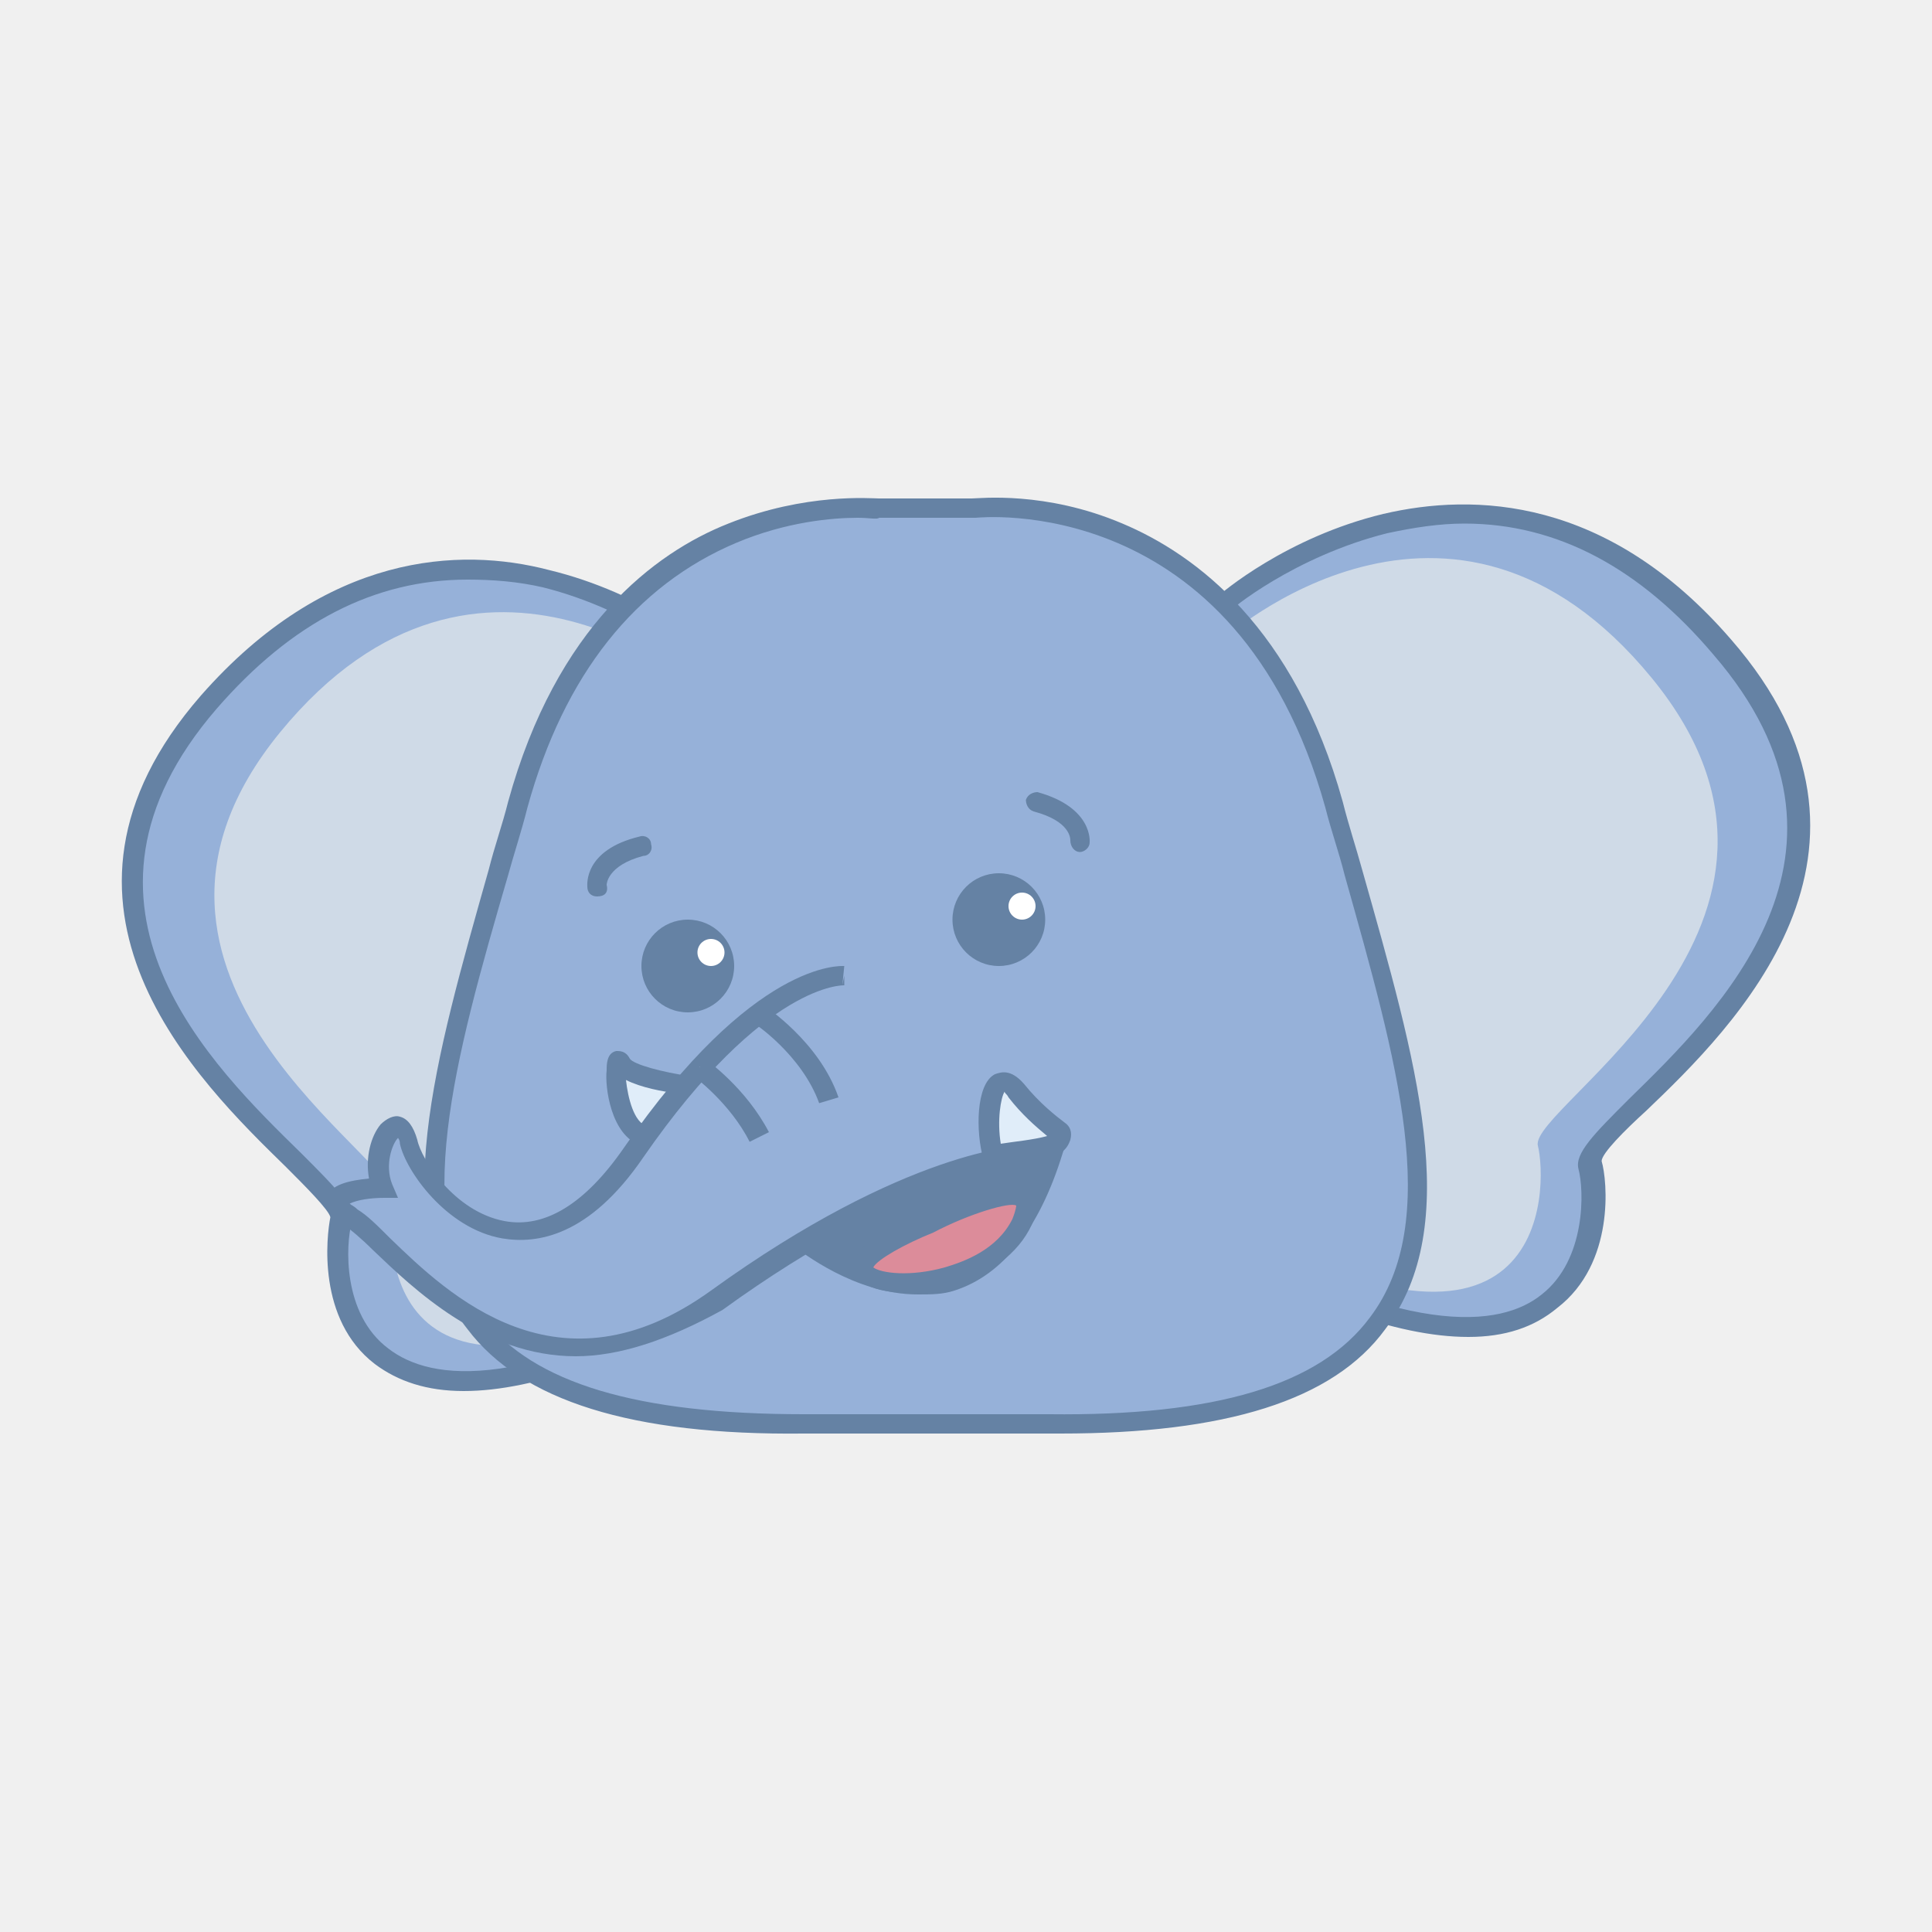
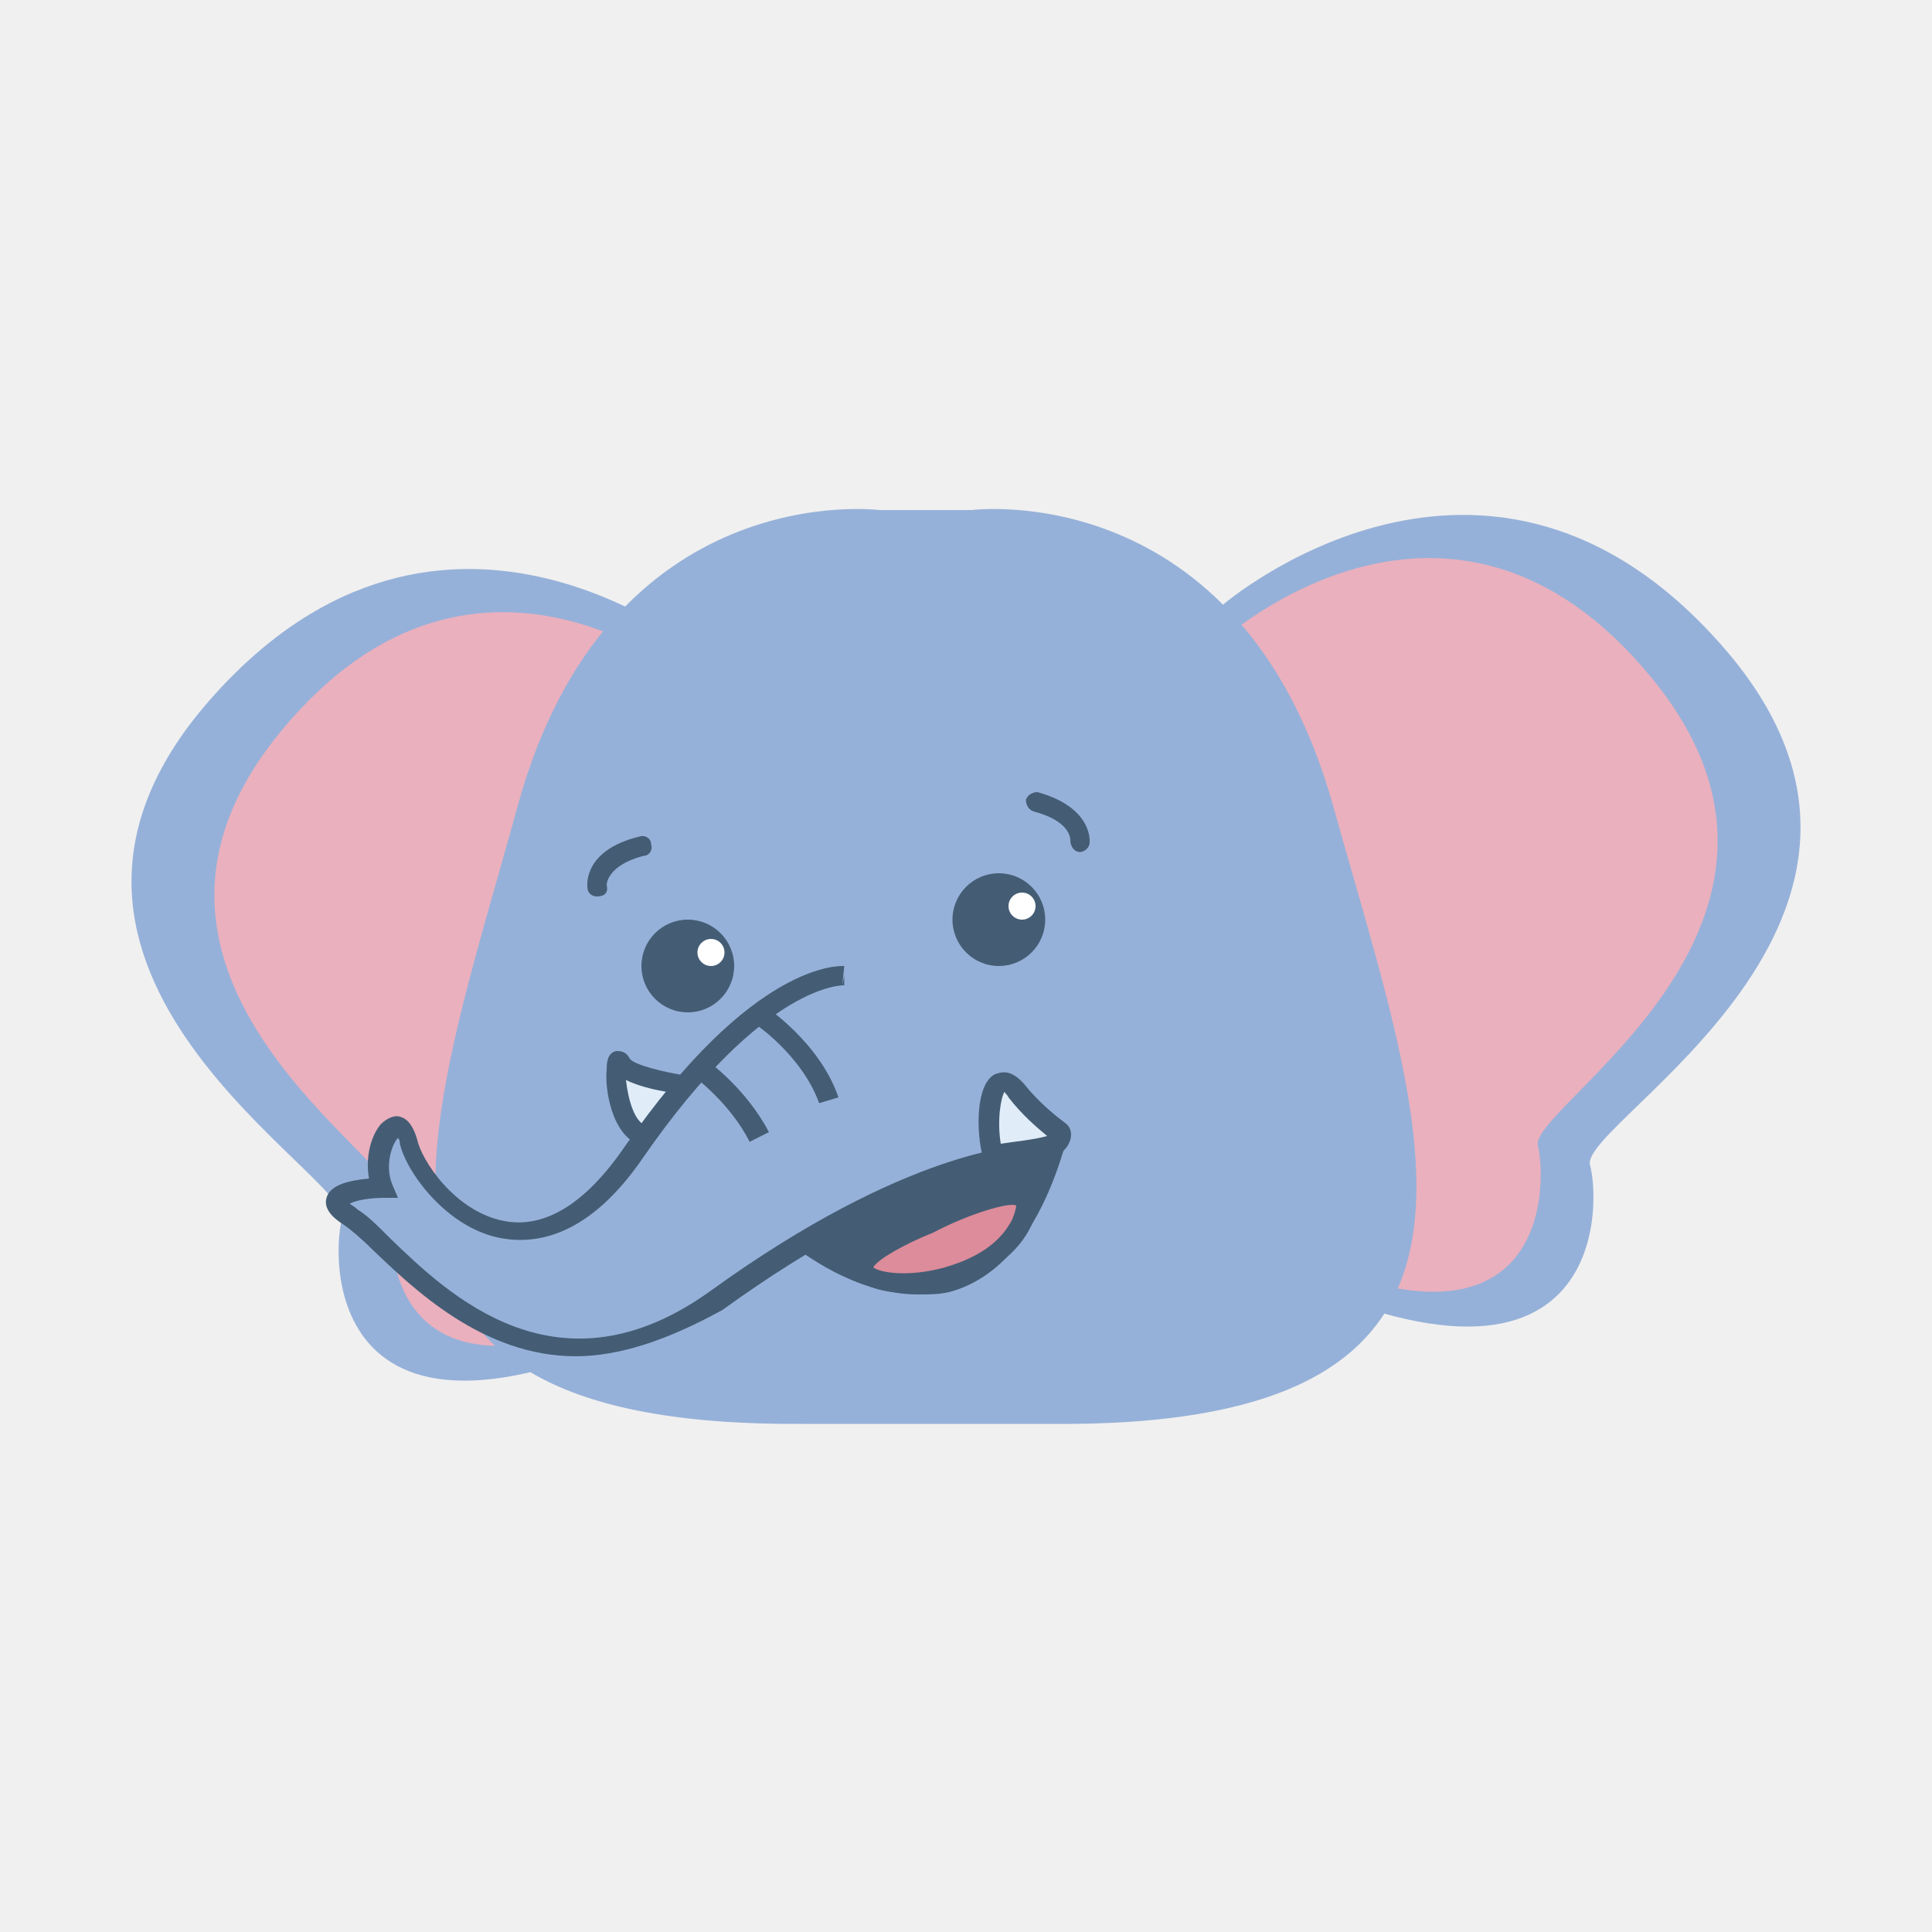
<svg xmlns="http://www.w3.org/2000/svg" version="1.1" id="레이어_1" x="0px" y="0px" viewBox="0 0 100 100" style="enable-background:new 0 0 100 100;" xml:space="preserve">
  <style type="text/css">
	.st0{fill:#96B1D9;}
- 	.st1{fill:#6582A4;}
- 	.st2{fill:#CFDAE7;}
+ 	.st1{fill:#EAB0BD;}
+ 	.st2{fill:#445D75;}
	.st3{fill:#DC8C9A;}
	.st4{fill:#FFFFFF;}
	.st5{fill:#E0EDF9;}
</style>
  <g>
    <g>
-       <path class="st0" d="M36.7,34.1c0,0-13.7-11.8-25.9,2.2s7.5,24.6,6.9,26.8c-0.6,2.2-0.9,15.6,20.9,3.1S36.7,34.1,36.7,34.1z" />
-       <path class="st1" d="M24,72c-1.9,0-3.4-0.5-4.6-1.4c-3-2.3-2.5-6.6-2.3-7.6c-0.1-0.4-1.3-1.6-2.3-2.6C10.3,56,0.9,46.9,10.4,36    c6.5-7.4,13.4-7.7,18-6.5c5,1.2,8.4,4.1,8.6,4.3c0.6,0.5,12.1,10.2,11.2,20.6c-0.4,4.9-3.6,9.1-9.5,12.4C32.6,70.2,27.7,72,24,72z     M24.2,30c-4.8,0-9.1,2.2-13,6.7c-8.8,10.2-0.2,18.5,4.4,23c1.8,1.8,2.8,2.8,2.6,3.6c-0.3,1.1-0.5,4.7,1.9,6.5    c2.2,1.7,7.1,2.4,18.2-4c5.5-3.2,8.5-7.1,8.9-11.6c0.9-9.8-10.8-19.6-10.9-19.7l0,0c0,0-3.4-2.9-8.2-4.1    C26.8,30.1,25.5,30,24.2,30z" />
+       <path class="st0" d="M36.7,34.1c0,0-13.7-11.8-25.9,2.2s7.5,24.6,6.9,26.8s-0.9,15.6,20.9,3.1S36.7,34.1,36.7,34.1z" />
    </g>
-     <path class="st2" d="M36.7,35.9c0,0-11.8-10.7-22.2,2s6.4,22.2,5.9,24.2c-0.5,2-0.8,14.1,17.9,2.8S36.7,35.9,36.7,35.9z" />
+     <path class="st1" d="M36.7,35.9c0,0-11.8-10.7-22.2,2s6.4,22.2,5.9,24.2c-0.5,2-0.8,14.1,17.9,2.8S36.7,35.9,36.7,35.9z" />
    <g>
      <path class="st0" d="M63.3,31.3c0,0,13.7-11.8,25.9,2.2s-7.5,24.6-6.9,26.8s0.9,15.6-20.9,3.1S63.3,31.3,63.3,31.3z" />
-       <path class="st1" d="M76,69.2c-3.7,0-8.6-1.8-14.8-5.3c-5.8-3.3-9-7.5-9.5-12.4C50.8,41.1,62.4,31.3,63,30.9    c0.2-0.2,3.6-3.1,8.6-4.3c4.7-1.1,11.6-0.9,18,6.5c9.5,10.9,0.1,20.1-4.4,24.4c-1.1,1-2.3,2.2-2.3,2.6c0.3,1,0.7,5.3-2.3,7.6    C79.4,68.7,77.9,69.2,76,69.2z M75.8,27.1c-1.3,0-2.6,0.2-4,0.5c-4.8,1.2-8.2,4-8.2,4.1l0,0c-0.1,0.1-11.7,9.8-10.9,19.7    c0.4,4.5,3.4,8.4,8.9,11.6c11.2,6.4,16.1,5.7,18.2,4c2.3-1.8,2.2-5.4,1.9-6.5c-0.2-0.8,0.8-1.8,2.6-3.6c4.6-4.5,13.2-12.8,4.4-23    C84.9,29.4,80.6,27.1,75.8,27.1z" />
    </g>
-     <path class="st2" d="M63.3,33.1c0,0,11.8-10.7,22.2,2s-6.4,22.2-5.9,24.2c0.5,2,0.8,14.1-17.9,2.8S63.3,33.1,63.3,33.1z" />
+     <path class="st1" d="M63.3,33.1c0,0,11.8-10.7,22.2,2s-6.4,22.2-5.9,24.2s0.8,14.1-17.9,2.8S63.3,33.1,63.3,33.1z" />
    <g>
      <path class="st0" d="M41.6,73.7c-25.8,0.2-19.5-14.9-14.8-32s18.7-15.3,18.7-15.3h4.8c0,0,13.9-1.8,18.7,15.3    c4.8,17.2,11,32.3-14.8,32H41.6z" />
-       <path class="st1" d="M54.9,74.2c-0.2,0-0.4,0-0.6,0H41.6c-8.9,0.1-14.6-1.7-17.4-5.4C20,63.5,22.5,54.9,25.3,45    c0.3-1.2,0.7-2.3,1-3.5c2.5-9.1,7.6-12.9,11.4-14.4c4-1.6,7.4-1.3,7.8-1.3h4.8c0.4,0,3.8-0.4,7.8,1.3c3.8,1.6,8.9,5.4,11.4,14.4    c0.3,1.2,0.7,2.4,1,3.5c2.8,9.9,5.3,18.4,1.2,23.8C69,72.5,63.4,74.2,54.9,74.2z M44.4,26.8c-1.3,0-3.7,0.2-6.3,1.3    c-5.2,2.2-8.9,6.8-10.8,13.7c-0.3,1.2-0.7,2.4-1,3.5c-2.8,9.6-5.1,17.9-1.3,22.9c2.6,3.4,8,5,16.6,5h12.7c8.6,0.1,14-1.5,16.6-5    c3.8-5,1.4-13.3-1.3-22.9c-0.3-1.2-0.7-2.3-1-3.5c-4.6-16.5-18-15-18.1-15l-0.1,0l-4.9,0C45.4,26.9,45,26.8,44.4,26.8z" />
    </g>
    <g>
-       <path class="st1" d="M41.6,64.3c0,0,9.3,7.4,13-4.7C54.6,59.5,49.3,58.9,41.6,64.3z" />
-       <path class="st1" d="M47.5,67c-3.3,0-6.1-2.3-6.3-2.4l-0.6-0.4l0.6-0.4c7.9-5.4,13.2-4.8,13.4-4.8l0.6,0.1l-0.2,0.6    c-1.2,3.9-3.1,6.3-5.6,7.1C48.8,67,48.2,67,47.5,67z M42.5,64.3c1.2,0.8,4,2.3,6.7,1.5c2.1-0.6,3.6-2.6,4.7-5.7    C52.3,60.1,48.1,60.5,42.5,64.3z" />
+       <path class="st2" d="M41.6,64.3c0,0,9.3,7.4,13-4.7C54.6,59.5,49.3,58.9,41.6,64.3z" />
+       <path class="st2" d="M47.5,67c-3.3,0-6.1-2.3-6.3-2.4l-0.6-0.4l0.6-0.4c7.9-5.4,13.2-4.8,13.4-4.8l0.6,0.1L55,59.7    c-1.2,3.9-3.1,6.3-5.6,7.1C48.8,67,48.2,67,47.5,67z M42.5,64.3c1.2,0.8,4,2.3,6.7,1.5c2.1-0.6,3.6-2.6,4.7-5.7    C52.3,60.1,48.1,60.5,42.5,64.3z" />
    </g>
    <g>
      <path class="st3" d="M48.1,63.3c0,0-4.5,1.8-3.1,2.7c1.1,0.7,6.4,0.5,7.9-2.7C54.4,60,48.1,63.3,48.1,63.3z" />
-       <path class="st1" d="M46.8,66.9c-0.9,0-1.7-0.2-2.1-0.5c-0.5-0.3-0.5-0.8-0.5-1c0.1-1.2,2.6-2.2,3.7-2.7c1.3-0.7,4.5-2.1,5.5-1.2    c0.4,0.4,0.4,1,0,1.9c-0.7,1.5-2.2,2.6-4.1,3.1C48.4,66.8,47.6,66.9,46.8,66.9z M45.2,65.6C45.2,65.6,45.3,65.6,45.2,65.6    c0.4,0.3,1.9,0.5,3.7,0c1-0.3,2.7-0.9,3.5-2.5c0.2-0.5,0.2-0.7,0.2-0.7c-0.3-0.2-2.4,0.4-4.3,1.4l0,0    C46.8,64.4,45.4,65.2,45.2,65.6z" />
+       <path class="st2" d="M46.8,66.9c-0.9,0-1.7-0.2-2.1-0.5c-0.5-0.3-0.5-0.8-0.5-1c0.1-1.2,2.6-2.2,3.7-2.7c1.3-0.7,4.5-2.1,5.5-1.2    c0.4,0.4,0.4,1,0,1.9c-0.7,1.5-2.2,2.6-4.1,3.1C48.4,66.8,47.6,66.9,46.8,66.9z M45.2,65.6C45.2,65.6,45.3,65.6,45.2,65.6    c0.4,0.3,1.9,0.5,3.7,0c1-0.3,2.7-0.9,3.5-2.5c0.2-0.5,0.2-0.7,0.2-0.7c-0.3-0.2-2.4,0.4-4.3,1.4l0,0    C46.8,64.4,45.4,65.2,45.2,65.6z" />
    </g>
    <g>
-       <circle class="st1" cx="35.6" cy="50" r="2.4" />
+       <circle class="st2" cx="35.6" cy="50" r="2.4" />
      <circle class="st4" cx="36.8" cy="49.3" r="0.7" />
    </g>
    <g>
-       <circle class="st1" cx="51.7" cy="47.6" r="2.4" />
+       <circle class="st2" cx="51.7" cy="47.6" r="2.4" />
      <circle class="st4" cx="52.9" cy="46.9" r="0.7" />
    </g>
-     <path class="st1" d="M30.9,46.4c-0.3,0-0.5-0.2-0.5-0.5c0-0.1-0.2-1.9,2.7-2.6c0.3-0.1,0.6,0.1,0.6,0.4c0.1,0.3-0.1,0.6-0.4,0.6   c-1.9,0.5-1.9,1.5-1.9,1.5C31.5,46.2,31.3,46.4,30.9,46.4C31,46.4,31,46.4,30.9,46.4z" />
-     <path class="st1" d="M55.9,44.1C55.8,44.1,55.8,44.1,55.9,44.1c-0.3,0-0.5-0.3-0.5-0.6c0-0.1,0-1-1.9-1.5c-0.3-0.1-0.4-0.4-0.4-0.6   c0.1-0.3,0.4-0.4,0.6-0.4c2.9,0.8,2.7,2.6,2.7,2.6C56.4,43.9,56.1,44.1,55.9,44.1z" />
+     <path class="st2" d="M30.9,46.4c-0.3,0-0.5-0.2-0.5-0.5c0-0.1-0.2-1.9,2.7-2.6c0.3-0.1,0.6,0.1,0.6,0.4c0.1,0.3-0.1,0.6-0.4,0.6   c-1.9,0.5-1.9,1.5-1.9,1.5C31.5,46.2,31.3,46.4,30.9,46.4C31,46.4,31,46.4,30.9,46.4z" />
+     <path class="st2" d="M55.9,44.1C55.8,44.1,55.8,44.1,55.9,44.1c-0.3,0-0.5-0.3-0.5-0.6c0-0.1,0-1-1.9-1.5c-0.3-0.1-0.4-0.4-0.4-0.6   c0.1-0.3,0.4-0.4,0.6-0.4c2.9,0.8,2.7,2.6,2.7,2.6C56.4,43.9,56.1,44.1,55.9,44.1z" />
    <g>
-       <path class="st5" d="M35.6,56.2c0,0-3.1-0.4-3.5-1.2c-0.4-0.8-0.4,3.2,1.2,3.8S35.8,57.1,35.6,56.2z" />
-       <path class="st1" d="M33.8,59.4c-0.2,0-0.4,0-0.6-0.1c-1.6-0.5-1.9-3.1-1.8-3.9c0-0.3,0-0.9,0.5-1c0.2,0,0.5,0,0.7,0.4    c0.2,0.3,1.7,0.7,3.1,0.9l0.4,0l0.1,0.4c0.1,0.8-0.3,2.1-1.1,2.8C34.7,59.2,34.3,59.4,33.8,59.4z M32.4,55.9    c0.1,0.9,0.4,2.2,1.1,2.4c0.4,0.1,0.6,0.1,0.9-0.2c0.4-0.3,0.7-1,0.7-1.5C34.3,56.5,33.2,56.3,32.4,55.9z" />
+       <path class="st5" d="M35.6,56.2c0,0-3.1-0.4-3.5-1.2c-0.4-0.8-0.4,3.2,1.2,3.8C34.9,59.4,35.8,57.1,35.6,56.2z" />
+       <path class="st2" d="M33.8,59.4c-0.2,0-0.4,0-0.6-0.1c-1.6-0.5-1.9-3.1-1.8-3.9c0-0.3,0-0.9,0.5-1c0.2,0,0.5,0,0.7,0.4    c0.2,0.3,1.7,0.7,3.1,0.9h0.4l0.1,0.4c0.1,0.8-0.3,2.1-1.1,2.8C34.7,59.2,34.3,59.4,33.8,59.4z M32.4,55.9    c0.1,0.9,0.4,2.2,1.1,2.4c0.4,0.1,0.6,0.1,0.9-0.2c0.4-0.3,0.7-1,0.7-1.5C34.3,56.5,33.2,56.3,32.4,55.9z" />
    </g>
    <g>
-       <path class="st0" d="M43.6,50.5c0,0-4.3-0.5-10.9,9.1C26.9,68,21.6,61.1,21.1,59s-2.2,0.3-1.4,2.4c0,0-4,0.1-1.7,1.5    S26.9,74.3,37,67s15.9-7.5,15.9-7.5" />
-       <path class="st1" d="M29.8,70.2c-4.8,0-8.4-3.5-10.5-5.5c-0.6-0.6-1.2-1.1-1.5-1.3c-0.3-0.2-1.1-0.7-0.9-1.4    c0.2-0.7,1.2-0.9,2.2-1c-0.2-1.1,0.1-2.2,0.6-2.8c0.3-0.3,0.7-0.5,1-0.4c0.4,0.1,0.7,0.5,0.9,1.2c0.2,1,1.9,3.7,4.5,4.2    c2.1,0.4,4.2-0.9,6.2-3.8c6.7-9.7,11.2-9.4,11.4-9.4l-0.1,1l0.1-0.5l0,0.5c0,0-4.1-0.2-10.4,8.9c-2.8,4.1-5.5,4.5-7.3,4.2    c-2.9-0.5-5-3.5-5.3-4.9c0-0.2-0.1-0.3-0.1-0.3c-0.3,0.3-0.7,1.4-0.3,2.4l0.3,0.7l-0.7,0c-0.7,0-1.4,0.1-1.8,0.3    c0.1,0.1,0.2,0.1,0.4,0.3c0.5,0.3,1,0.8,1.7,1.5c3,2.9,8.7,8.4,16.6,2.7c10.1-7.3,16-7.5,16.2-7.5l0,1.1c-0.1,0-5.8,0.3-15.6,7.4    C34.5,69.4,32,70.2,29.8,70.2z" />
+       <path class="st0" d="M43.6,50.5c0,0-4.3-0.5-10.9,9.1C26.9,68,21.6,61.1,21.1,59s-2.2,0.3-1.4,2.4c0,0-4,0.1-1.7,1.5    s8.9,11.4,19,4.1s15.9-7.5,15.9-7.5" />
+       <path class="st2" d="M29.8,70.2c-4.8,0-8.4-3.5-10.5-5.5c-0.6-0.6-1.2-1.1-1.5-1.3s-1.1-0.7-0.9-1.4s1.2-0.9,2.2-1    c-0.2-1.1,0.1-2.2,0.6-2.8c0.3-0.3,0.7-0.5,1-0.4c0.4,0.1,0.7,0.5,0.9,1.2c0.2,1,1.9,3.7,4.5,4.2c2.1,0.4,4.2-0.9,6.2-3.8    C39,49.7,43.5,50,43.7,50l-0.1,1l0.1-0.5V51c0,0-4.1-0.2-10.4,8.9c-2.8,4.1-5.5,4.5-7.3,4.2c-2.9-0.5-5-3.5-5.3-4.9    c0-0.2-0.1-0.3-0.1-0.3c-0.3,0.3-0.7,1.4-0.3,2.4l0.3,0.7h-0.7c-0.7,0-1.4,0.1-1.8,0.3c0.1,0.1,0.2,0.1,0.4,0.3    c0.5,0.3,1,0.8,1.7,1.5c3,2.9,8.7,8.4,16.6,2.7c10.1-7.3,16-7.5,16.2-7.5v1.1c-0.1,0-5.8,0.3-15.6,7.4    C34.5,69.4,32,70.2,29.8,70.2z" />
    </g>
    <g>
      <path class="st5" d="M54.7,59.2c0.3-0.1,0.4-0.5,0.1-0.6c-0.5-0.4-1.4-1.1-2.2-2.1c-1.2-1.6-1.7,1.5-1.2,3.4    C51.4,59.8,53.6,59.5,54.7,59.2z" />
-       <path class="st1" d="M51,60.4l-0.1-0.4c-0.4-1.4-0.4-3.9,0.6-4.4c0.3-0.1,0.8-0.3,1.5,0.5c0.8,1,1.7,1.7,2.1,2    c0.3,0.2,0.4,0.5,0.3,0.9c-0.1,0.3-0.3,0.6-0.6,0.7h0c-1.1,0.4-3.3,0.6-3.3,0.6L51,60.4z M52,56.5c-0.2,0.3-0.4,1.5-0.2,2.7    c0.6-0.1,1.7-0.2,2.4-0.4c-0.6-0.5-1.3-1.1-2-2C52.1,56.6,52,56.6,52,56.5z" />
+       <path class="st2" d="M51,60.4L50.9,60c-0.4-1.4-0.4-3.9,0.6-4.4c0.3-0.1,0.8-0.3,1.5,0.5c0.8,1,1.7,1.7,2.1,2    c0.3,0.2,0.4,0.5,0.3,0.9c-0.1,0.3-0.3,0.6-0.6,0.7l0,0c-1.1,0.4-3.3,0.6-3.3,0.6L51,60.4z M52,56.5c-0.2,0.3-0.4,1.5-0.2,2.7    c0.6-0.1,1.7-0.2,2.4-0.4c-0.6-0.5-1.3-1.1-2-2C52.1,56.6,52,56.6,52,56.5z" />
    </g>
    <g>
-       <path class="st5" d="M39.3,52.4c0,0,2.7,1.8,3.7,4.5" />
-       <path class="st1" d="M42.4,57.1c-0.9-2.5-3.4-4.2-3.5-4.2l0.6-0.9c0.1,0.1,2.9,1.9,3.9,4.8L42.4,57.1z" />
+       <path class="st2" d="M39.3,52.4c0,0,2.7,1.8,3.7,4.5" />
+       <path class="st2" d="M42.4,57.1c-0.9-2.5-3.4-4.2-3.5-4.2l0.6-0.9c0.1,0.1,2.9,1.9,3.9,4.8L42.4,57.1z" />
    </g>
    <g>
-       <path class="st5" d="M36.2,55.2c0,0,2,1.4,3.1,3.6" />
-       <path class="st1" d="M38.8,59.1c-1-2-2.9-3.4-2.9-3.4l0.6-0.9c0.1,0.1,2.1,1.5,3.3,3.8L38.8,59.1z" />
+       <path class="st2" d="M36.2,55.2c0,0,2,1.4,3.1,3.6" />
+       <path class="st2" d="M38.8,59.1c-1-2-2.9-3.4-2.9-3.4l0.6-0.9c0.1,0.1,2.1,1.5,3.3,3.8L38.8,59.1z" />
    </g>
  </g>
</svg>
